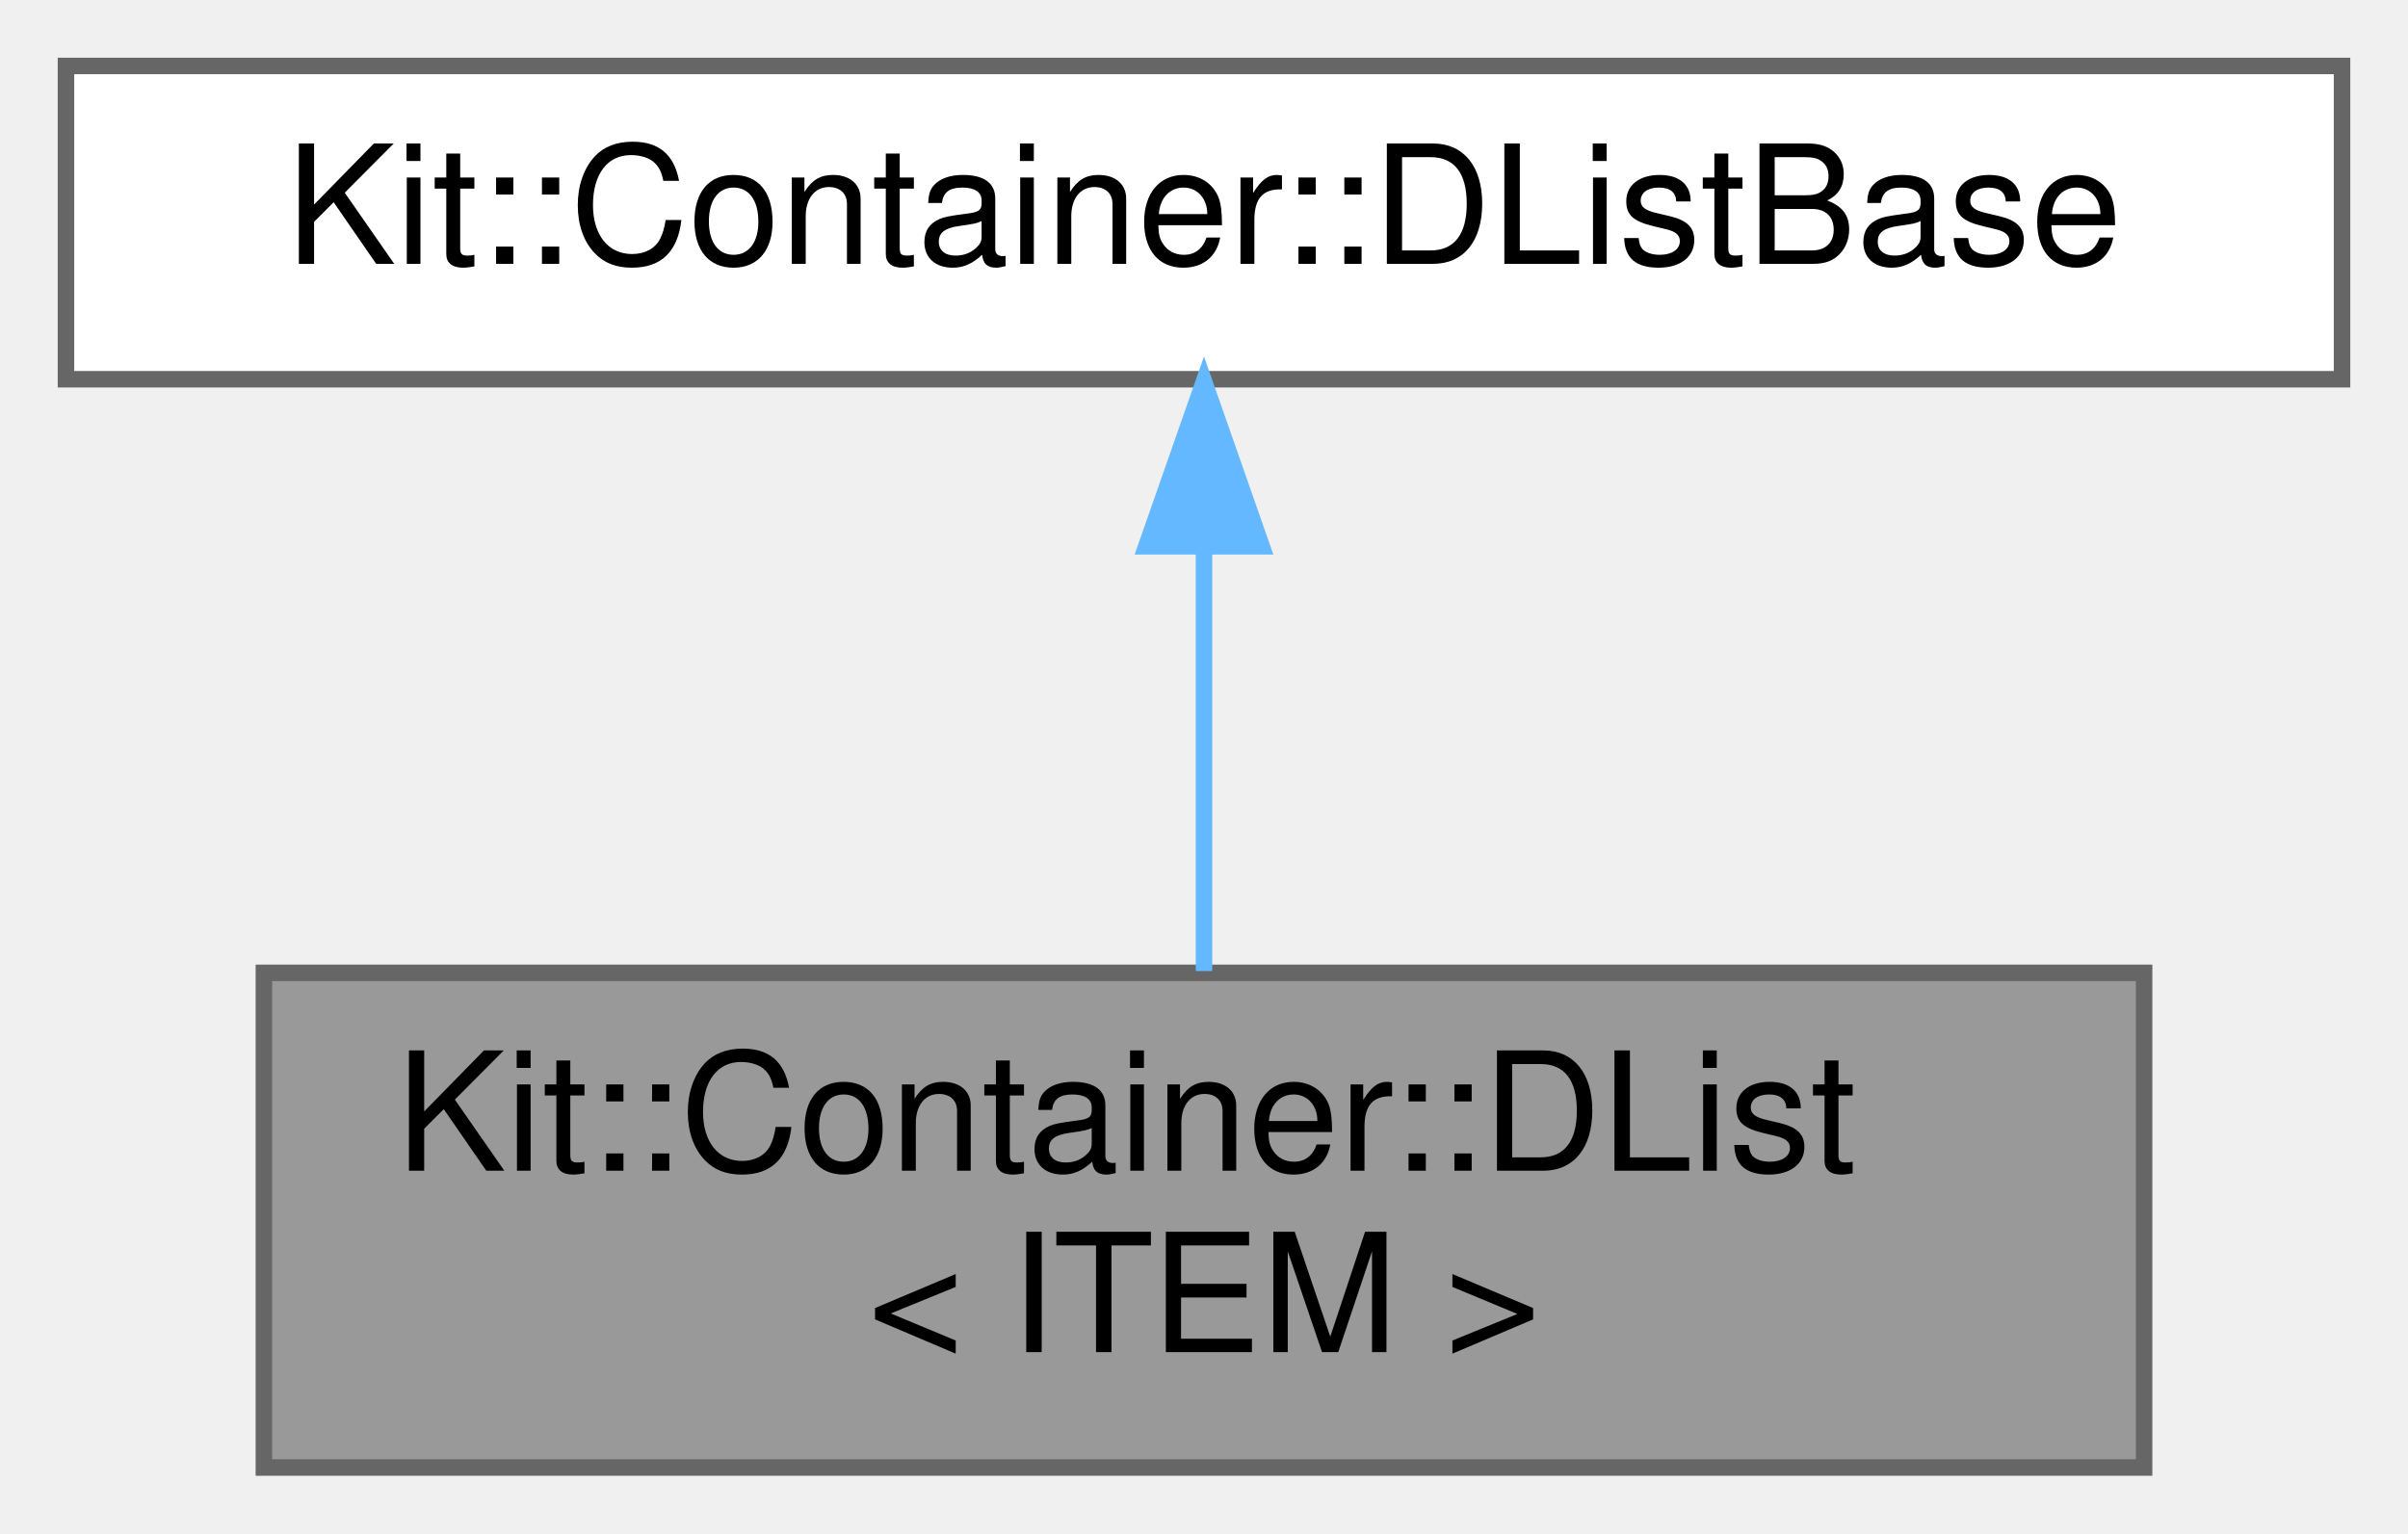
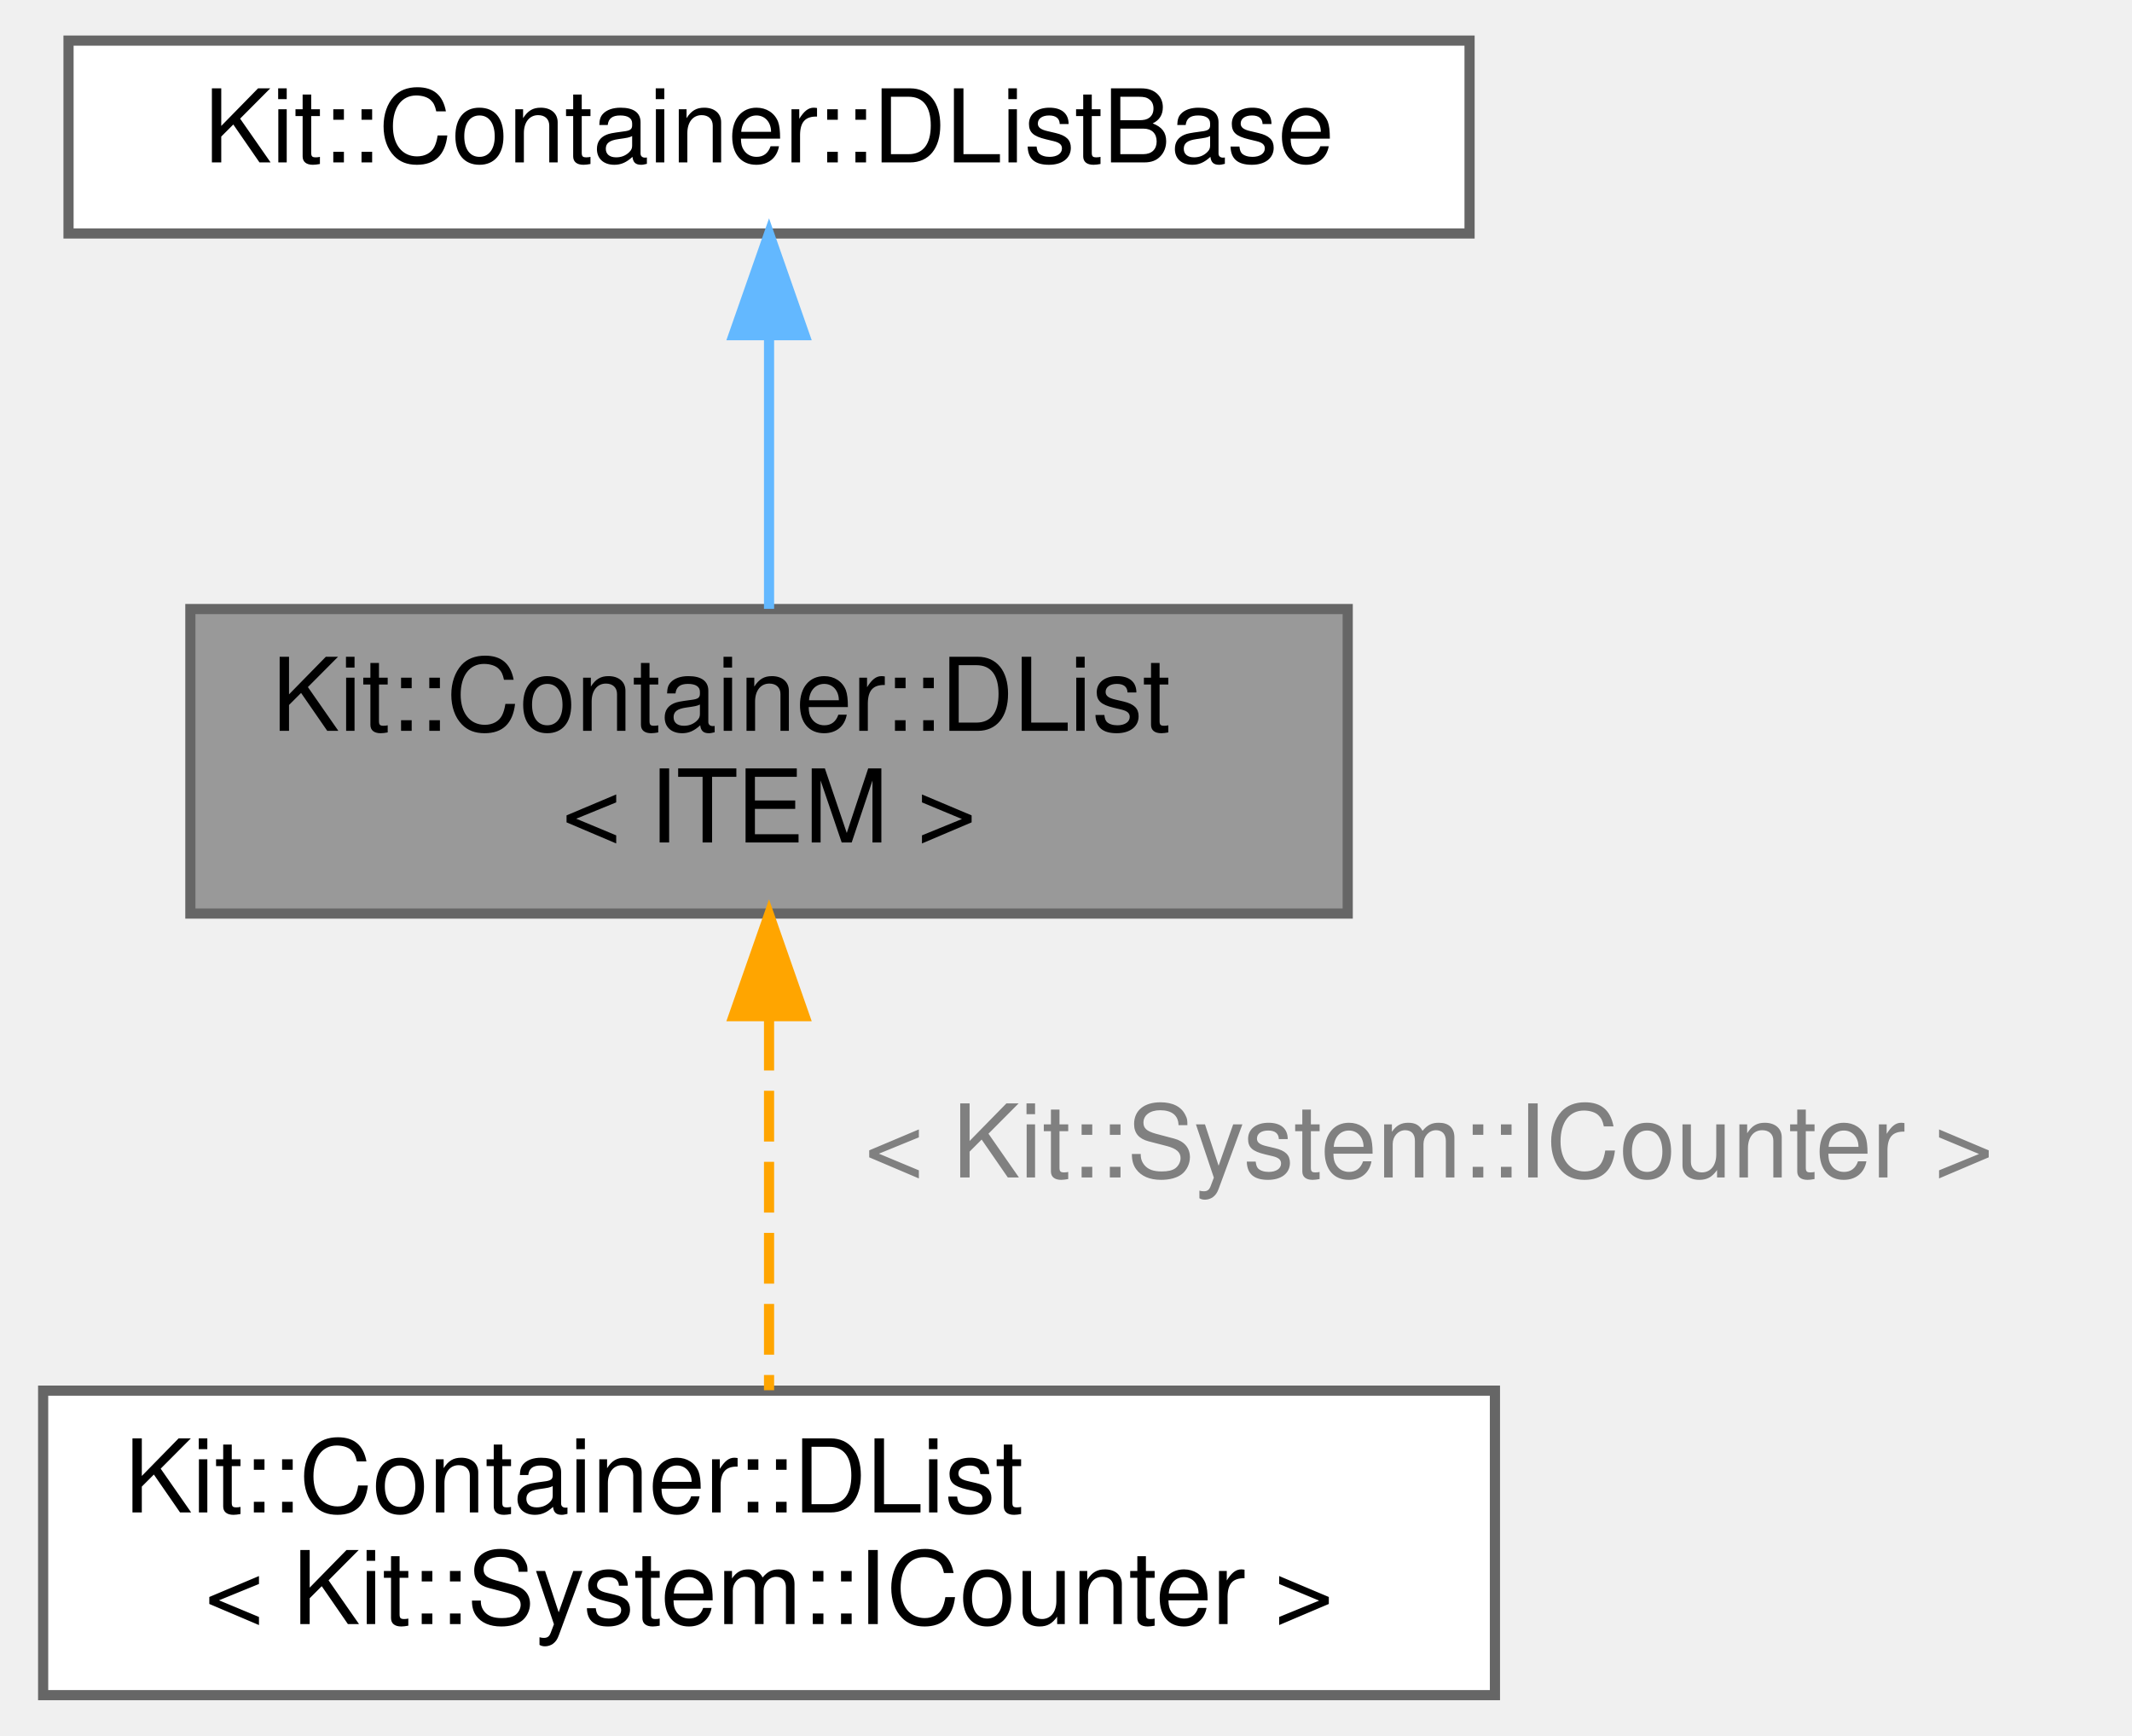
- <svg xmlns="http://www.w3.org/2000/svg" xmlns:xlink="http://www.w3.org/1999/xlink" width="146pt" height="93pt" viewBox="0.00 0.00 146.00 93.00">
-   <g id="graph0" class="graph" transform="scale(1 1) rotate(0) translate(4 89)">
+ <svg xmlns="http://www.w3.org/2000/svg" xmlns:xlink="http://www.w3.org/1999/xlink" width="210pt" height="171pt" viewBox="0.00 0.00 209.50 171.00">
+   <g id="graph0" class="graph" transform="scale(1 1) rotate(0) translate(4 167)">
    <g id="Node000001" class="node">
      <g id="a_Node000001">
        <a xlink:title="This template class implements a singly linked list which maintains the ordering imposed on it by the...">
-           <polygon fill="#999999" stroke="#666666" points="126,-30 12,-30 12,0 126,0 126,-30" />
-           <text text-anchor="start" x="20" y="-18" font-family="Helvetica,sans-Serif" font-size="10.00">Kit::Container::DList</text>
-           <text text-anchor="middle" x="69" y="-7" font-family="Helvetica,sans-Serif" font-size="10.00">&lt; ITEM &gt;</text>
+           <polygon fill="#999999" stroke="#666666" points="128.5,-107 14.5,-107 14.5,-77 128.5,-77 128.5,-107" />
+           <text text-anchor="start" x="22.5" y="-95" font-family="Helvetica,sans-Serif" font-size="10.00">Kit::Container::DList</text>
+           <text text-anchor="middle" x="71.5" y="-84" font-family="Helvetica,sans-Serif" font-size="10.00">&lt; ITEM &gt;</text>
        </a>
      </g>
+     </g>
+     <g id="Node000003" class="node">
+       <g id="a_Node000003">
+         <a xlink:href="class_kit_1_1_container_1_1_d_list.html" target="_top" xlink:title=" ">
+           <polygon fill="white" stroke="#666666" points="143,-30 0,-30 0,0 143,0 143,-30" />
+           <text text-anchor="start" x="8" y="-18" font-family="Helvetica,sans-Serif" font-size="10.00">Kit::Container::DList</text>
+           <text text-anchor="middle" x="71.5" y="-7" font-family="Helvetica,sans-Serif" font-size="10.00">&lt; Kit::System::ICounter &gt;</text>
+         </a>
+       </g>
+     </g>
+     <g id="edge2_Node000001_Node000003" class="edge">
+       <g id="a_edge2_Node000001_Node000003">
+         <a xlink:title=" ">
+           <path fill="none" stroke="orange" stroke-dasharray="5,2" d="M71.5,-66.54C71.5,-54.45 71.5,-40.29 71.5,-30.04" />
+           <polygon fill="orange" stroke="orange" points="68,-66.89 71.5,-76.89 75,-66.89 68,-66.89" />
+         </a>
+       </g>
+       <text text-anchor="middle" x="136.5" y="-51" font-family="Helvetica,sans-Serif" font-size="10.00" fill="grey"> &lt; Kit::System::ICounter &gt;</text>
    </g>
    <g id="Node000002" class="node">
      <g id="a_Node000002">
        <a xlink:href="class_kit_1_1_container_1_1_d_list_base.html" target="_top" xlink:title="This protected base class implements a NON-TYPE-SAFE a doubly linked list which maintains the orderin...">
-           <polygon fill="white" stroke="#666666" points="138,-85 0,-85 0,-66 138,-66 138,-85" />
-           <text text-anchor="middle" x="69" y="-73" font-family="Helvetica,sans-Serif" font-size="10.00">Kit::Container::DListBase</text>
+           <polygon fill="white" stroke="#666666" points="140.5,-163 2.5,-163 2.5,-144 140.5,-144 140.5,-163" />
+           <text text-anchor="middle" x="71.5" y="-151" font-family="Helvetica,sans-Serif" font-size="10.00">Kit::Container::DListBase</text>
        </a>
      </g>
    </g>
    <g id="edge1_Node000001_Node000002" class="edge">
      <g id="a_edge1_Node000001_Node000002">
        <a xlink:title=" ">
-           <path fill="none" stroke="#63b8ff" d="M69,-55.65C69,-47.36 69,-37.78 69,-30.11" />
-           <polygon fill="#63b8ff" stroke="#63b8ff" points="65.5,-55.87 69,-65.87 72.5,-55.87 65.5,-55.87" />
+           <path fill="none" stroke="#63b8ff" d="M71.5,-133.73C71.5,-125.09 71.5,-115 71.5,-107.02" />
+           <polygon fill="#63b8ff" stroke="#63b8ff" points="68,-133.98 71.5,-143.98 75,-133.98 68,-133.98" />
        </a>
      </g>
    </g>
  </g>
</svg>
